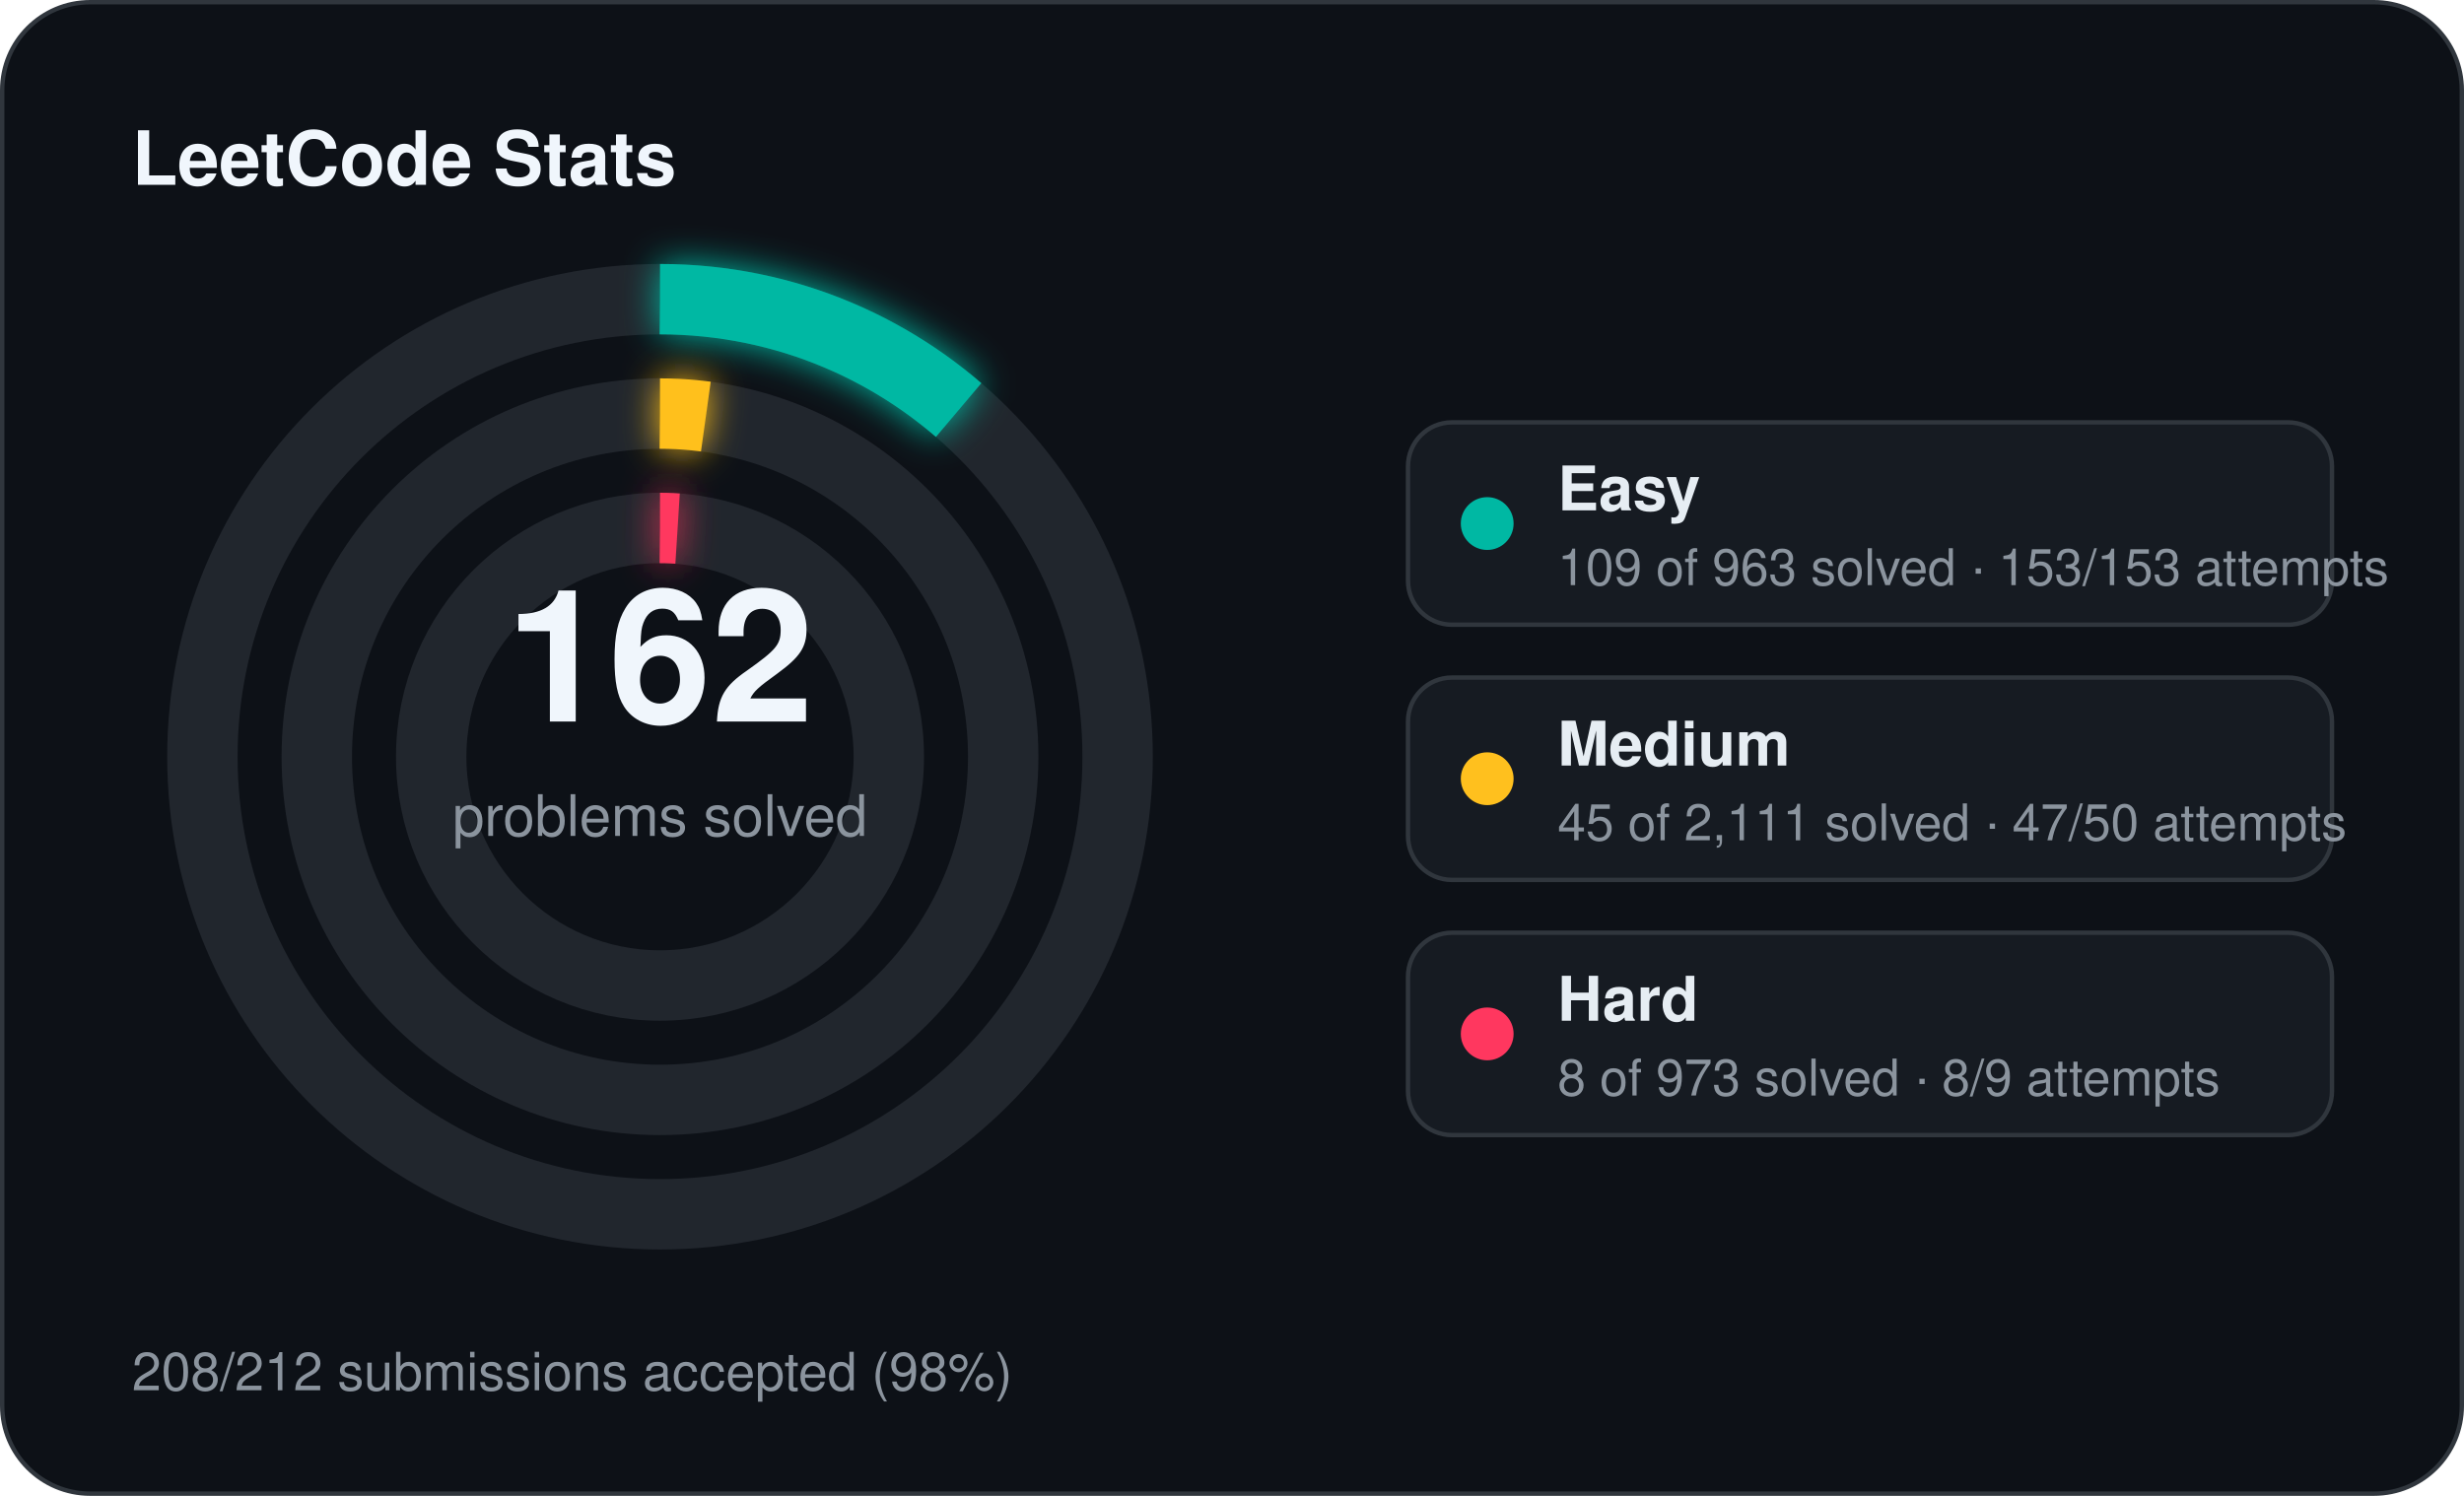
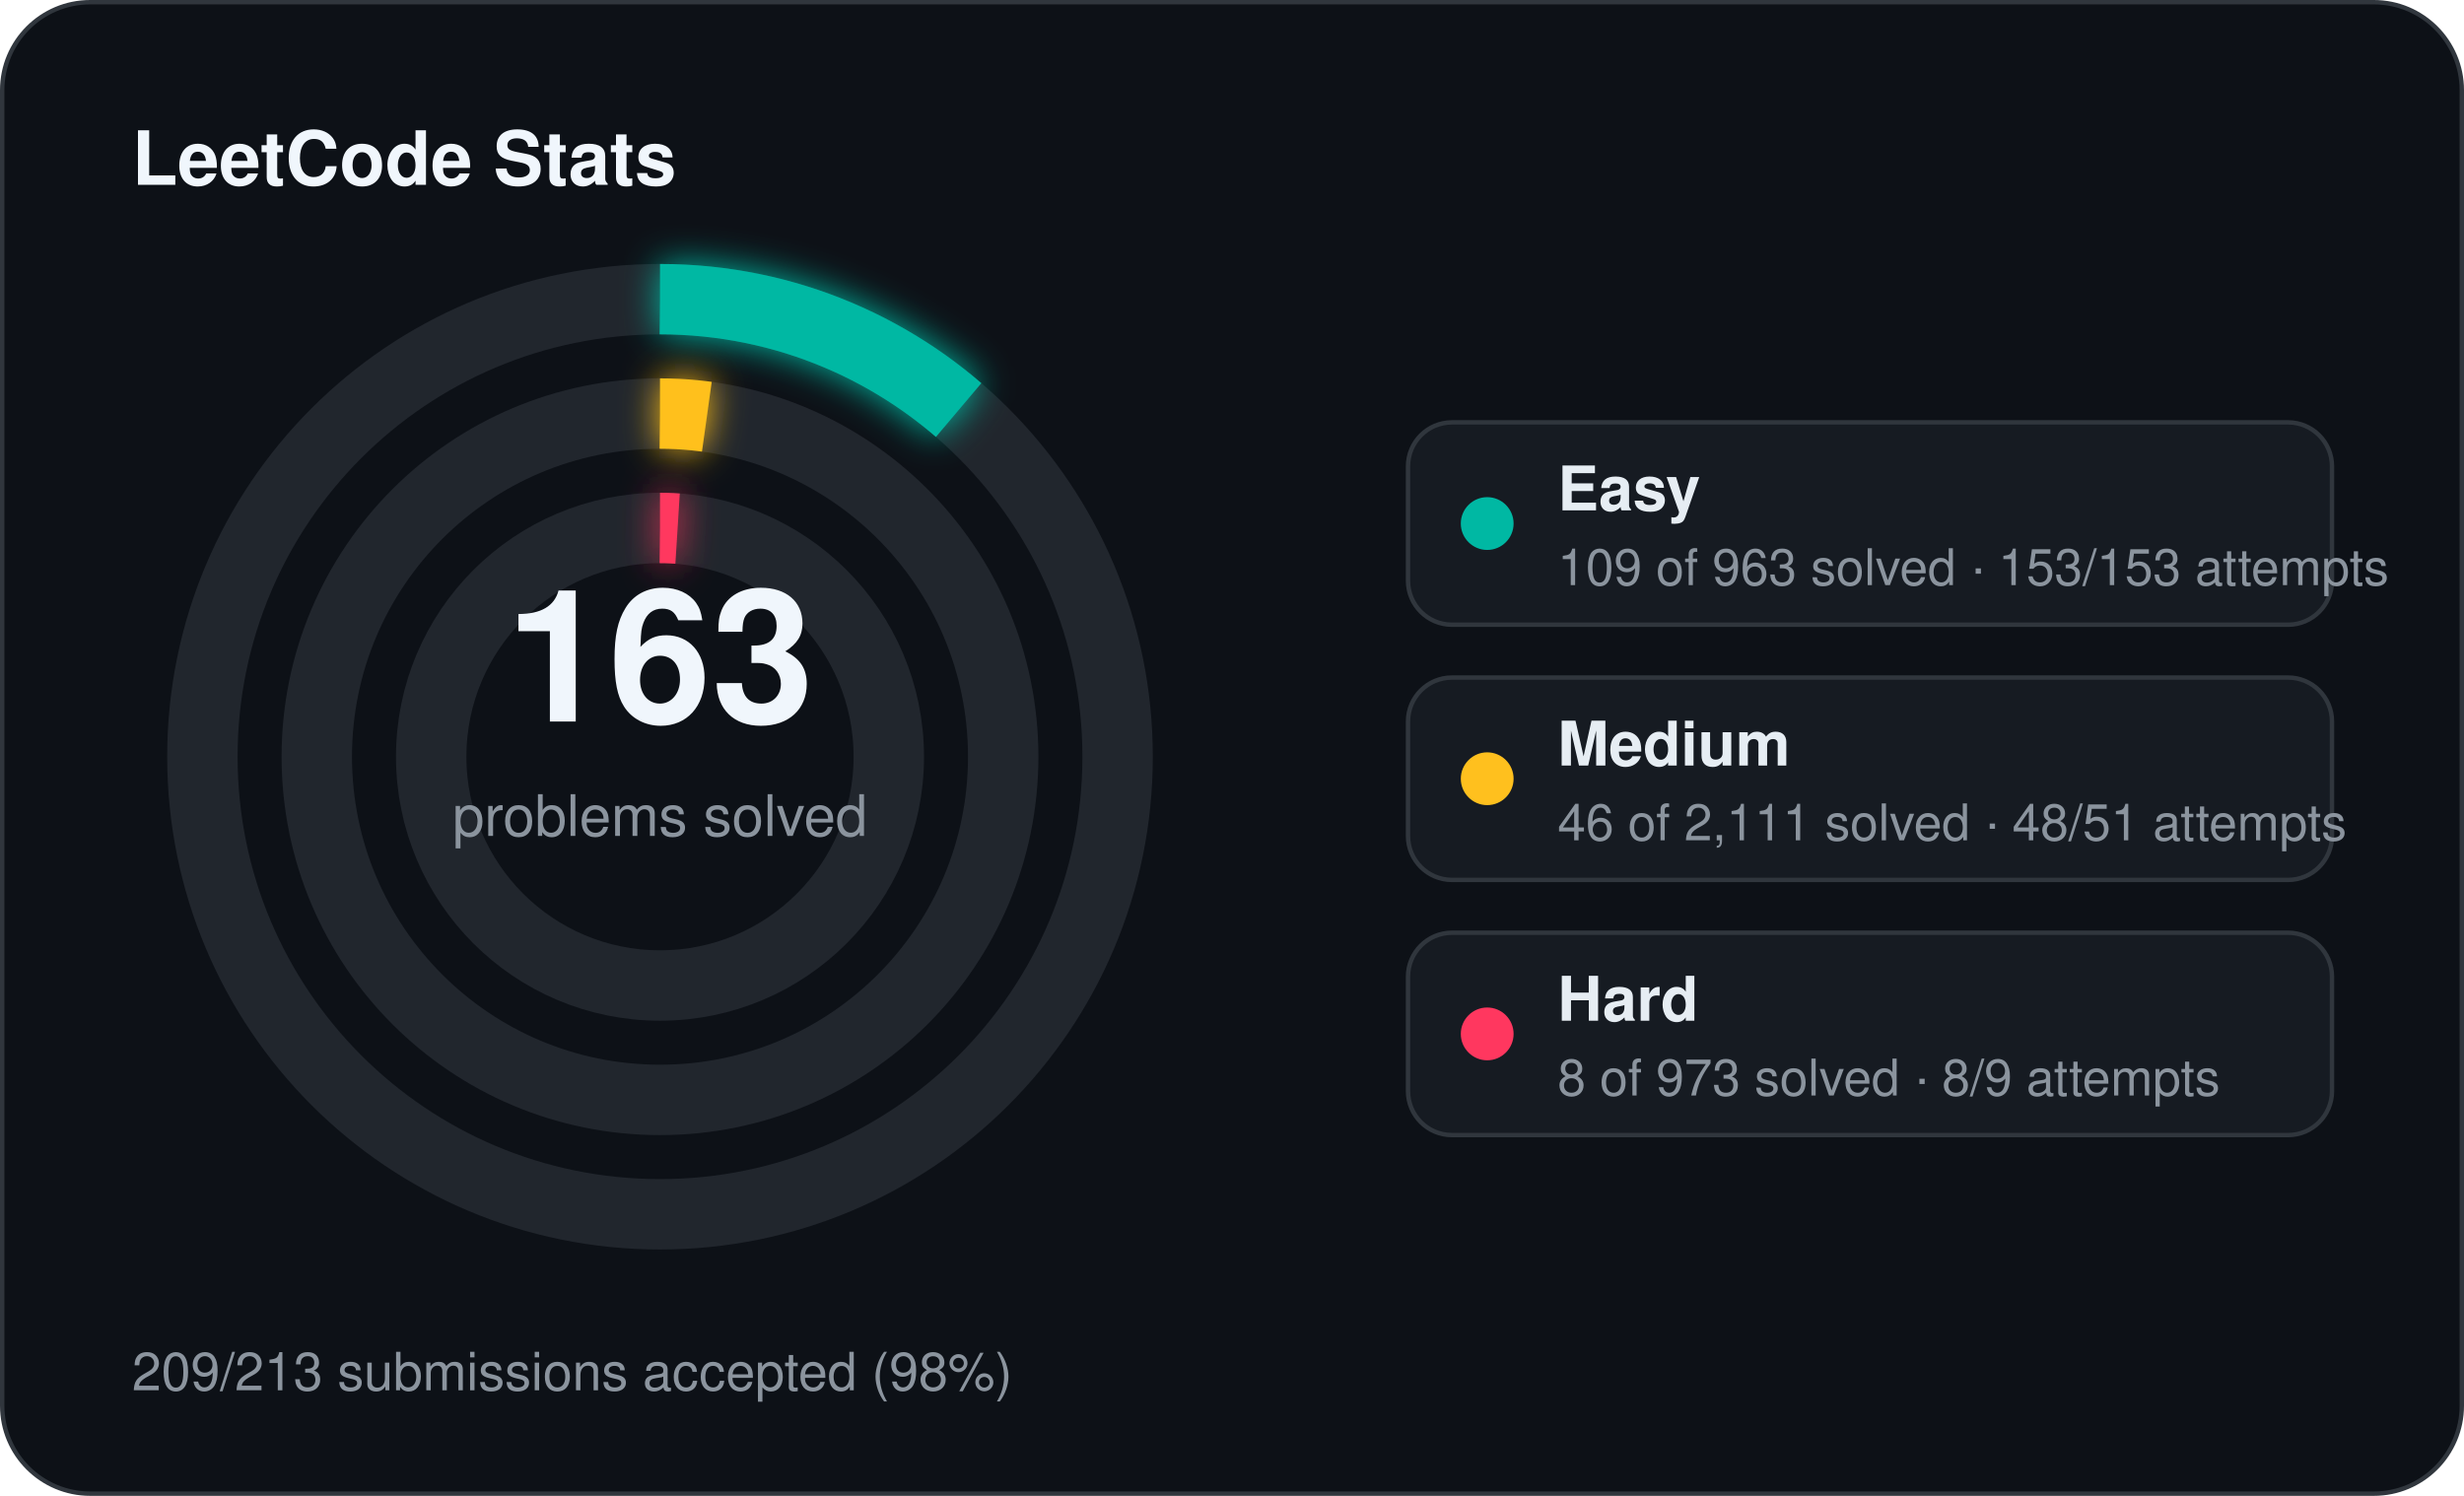
<svg xmlns="http://www.w3.org/2000/svg" width="560" height="340" viewBox="0 0 560 340">
  <defs>
    <filter id="stats-glow" x="-60%" y="-60%" width="220%" height="220%">
      <feGaussianBlur stdDeviation="4" result="blur" />
      <feMerge>
        <feMergeNode in="blur" />
        <feMergeNode in="SourceGraphic" />
      </feMerge>
    </filter>
  </defs>
  <rect x="0.5" y="0.5" width="559" height="339" rx="20" fill="#0d1117" stroke="#30363d" stroke-width="1" />
  <text x="30" y="42" fill="#f0f6fc" font-family="Segoe UI, Helvetica, Arial, sans-serif" font-size="17" font-weight="700">LeetCode Stats</text>
  <circle cx="150" cy="172" r="104" fill="none" stroke="#21262d" stroke-width="16" />
  <circle cx="150" cy="172" r="104" fill="none" stroke="#00b8a3" stroke-width="16" stroke-linecap="butt" stroke-dasharray="73.96 653.45" transform="rotate(-90 150 172)" filter="url(#stats-glow)" />
  <circle cx="150" cy="172" r="78" fill="none" stroke="#21262d" stroke-width="16" />
-   <circle cx="150" cy="172" r="78" fill="none" stroke="#ffc01e" stroke-width="16" stroke-linecap="butt" stroke-dasharray="10.45 490.09" transform="rotate(-90 150 172)" filter="url(#stats-glow)" />
+   <circle cx="150" cy="172" r="78" fill="none" stroke="#ffc01e" stroke-width="16" stroke-linecap="butt" stroke-dasharray="10.68 490.09" transform="rotate(-90 150 172)" filter="url(#stats-glow)" />
  <circle cx="150" cy="172" r="52" fill="none" stroke="#21262d" stroke-width="16" />
  <circle cx="150" cy="172" r="52" fill="none" stroke="#ff375f" stroke-width="16" stroke-linecap="butt" stroke-dasharray="4.00 326.73" transform="rotate(-90 150 172)" filter="url(#stats-glow)" />
-   <text x="150" y="164" text-anchor="middle" fill="#f0f6fc" font-family="Segoe UI, Helvetica, Arial, sans-serif" font-size="42" font-weight="700">162</text>
+   <text x="150" y="164" text-anchor="middle" fill="#f0f6fc" font-family="Segoe UI, Helvetica, Arial, sans-serif" font-size="42" font-weight="700">163</text>
  <text x="150" y="190" text-anchor="middle" fill="#8b949e" font-family="Segoe UI, Helvetica, Arial, sans-serif" font-size="13">problems solved</text>
  <rect x="320" y="96" width="210" height="46" rx="10" fill="#161b22" stroke="#30363d" stroke-width="1" />
  <circle cx="338" cy="119" r="6" fill="#00b8a3" />
  <text x="354" y="116" fill="#e6edf3" font-family="Segoe UI, Helvetica, Arial, sans-serif" font-size="14" font-weight="600">Easy</text>
  <text x="354" y="133" fill="#8b949e" font-family="Segoe UI, Helvetica, Arial, sans-serif" font-size="11.5">109 of 963 solved · 153/153 attempts</text>
  <rect x="320" y="154" width="210" height="46" rx="10" fill="#161b22" stroke="#30363d" stroke-width="1" />
  <circle cx="338" cy="177" r="6" fill="#ffc01e" />
  <text x="354" y="174" fill="#e6edf3" font-family="Segoe UI, Helvetica, Arial, sans-serif" font-size="14" font-weight="600">Medium</text>
-   <text x="354" y="191" fill="#8b949e" font-family="Segoe UI, Helvetica, Arial, sans-serif" font-size="11.5">45 of 2,111 solved · 47/50 attempts</text>
+   <text x="354" y="191" fill="#8b949e" font-family="Segoe UI, Helvetica, Arial, sans-serif" font-size="11.5">46 of 2,111 solved · 48/51 attempts</text>
  <rect x="320" y="212" width="210" height="46" rx="10" fill="#161b22" stroke="#30363d" stroke-width="1" />
  <circle cx="338" cy="235" r="6" fill="#ff375f" />
  <text x="354" y="232" fill="#e6edf3" font-family="Segoe UI, Helvetica, Arial, sans-serif" font-size="14" font-weight="600">Hard</text>
  <text x="354" y="249" fill="#8b949e" font-family="Segoe UI, Helvetica, Arial, sans-serif" font-size="11.5">8 of 973 solved · 8/9 attempts</text>
-   <text x="30" y="316" fill="#8b949e" font-family="Segoe UI, Helvetica, Arial, sans-serif" font-size="12">208/212 submissions accepted (98%)</text>
+   <text x="30" y="316" fill="#8b949e" font-family="Segoe UI, Helvetica, Arial, sans-serif" font-size="12">209/213 submissions accepted (98%)</text>
</svg>
